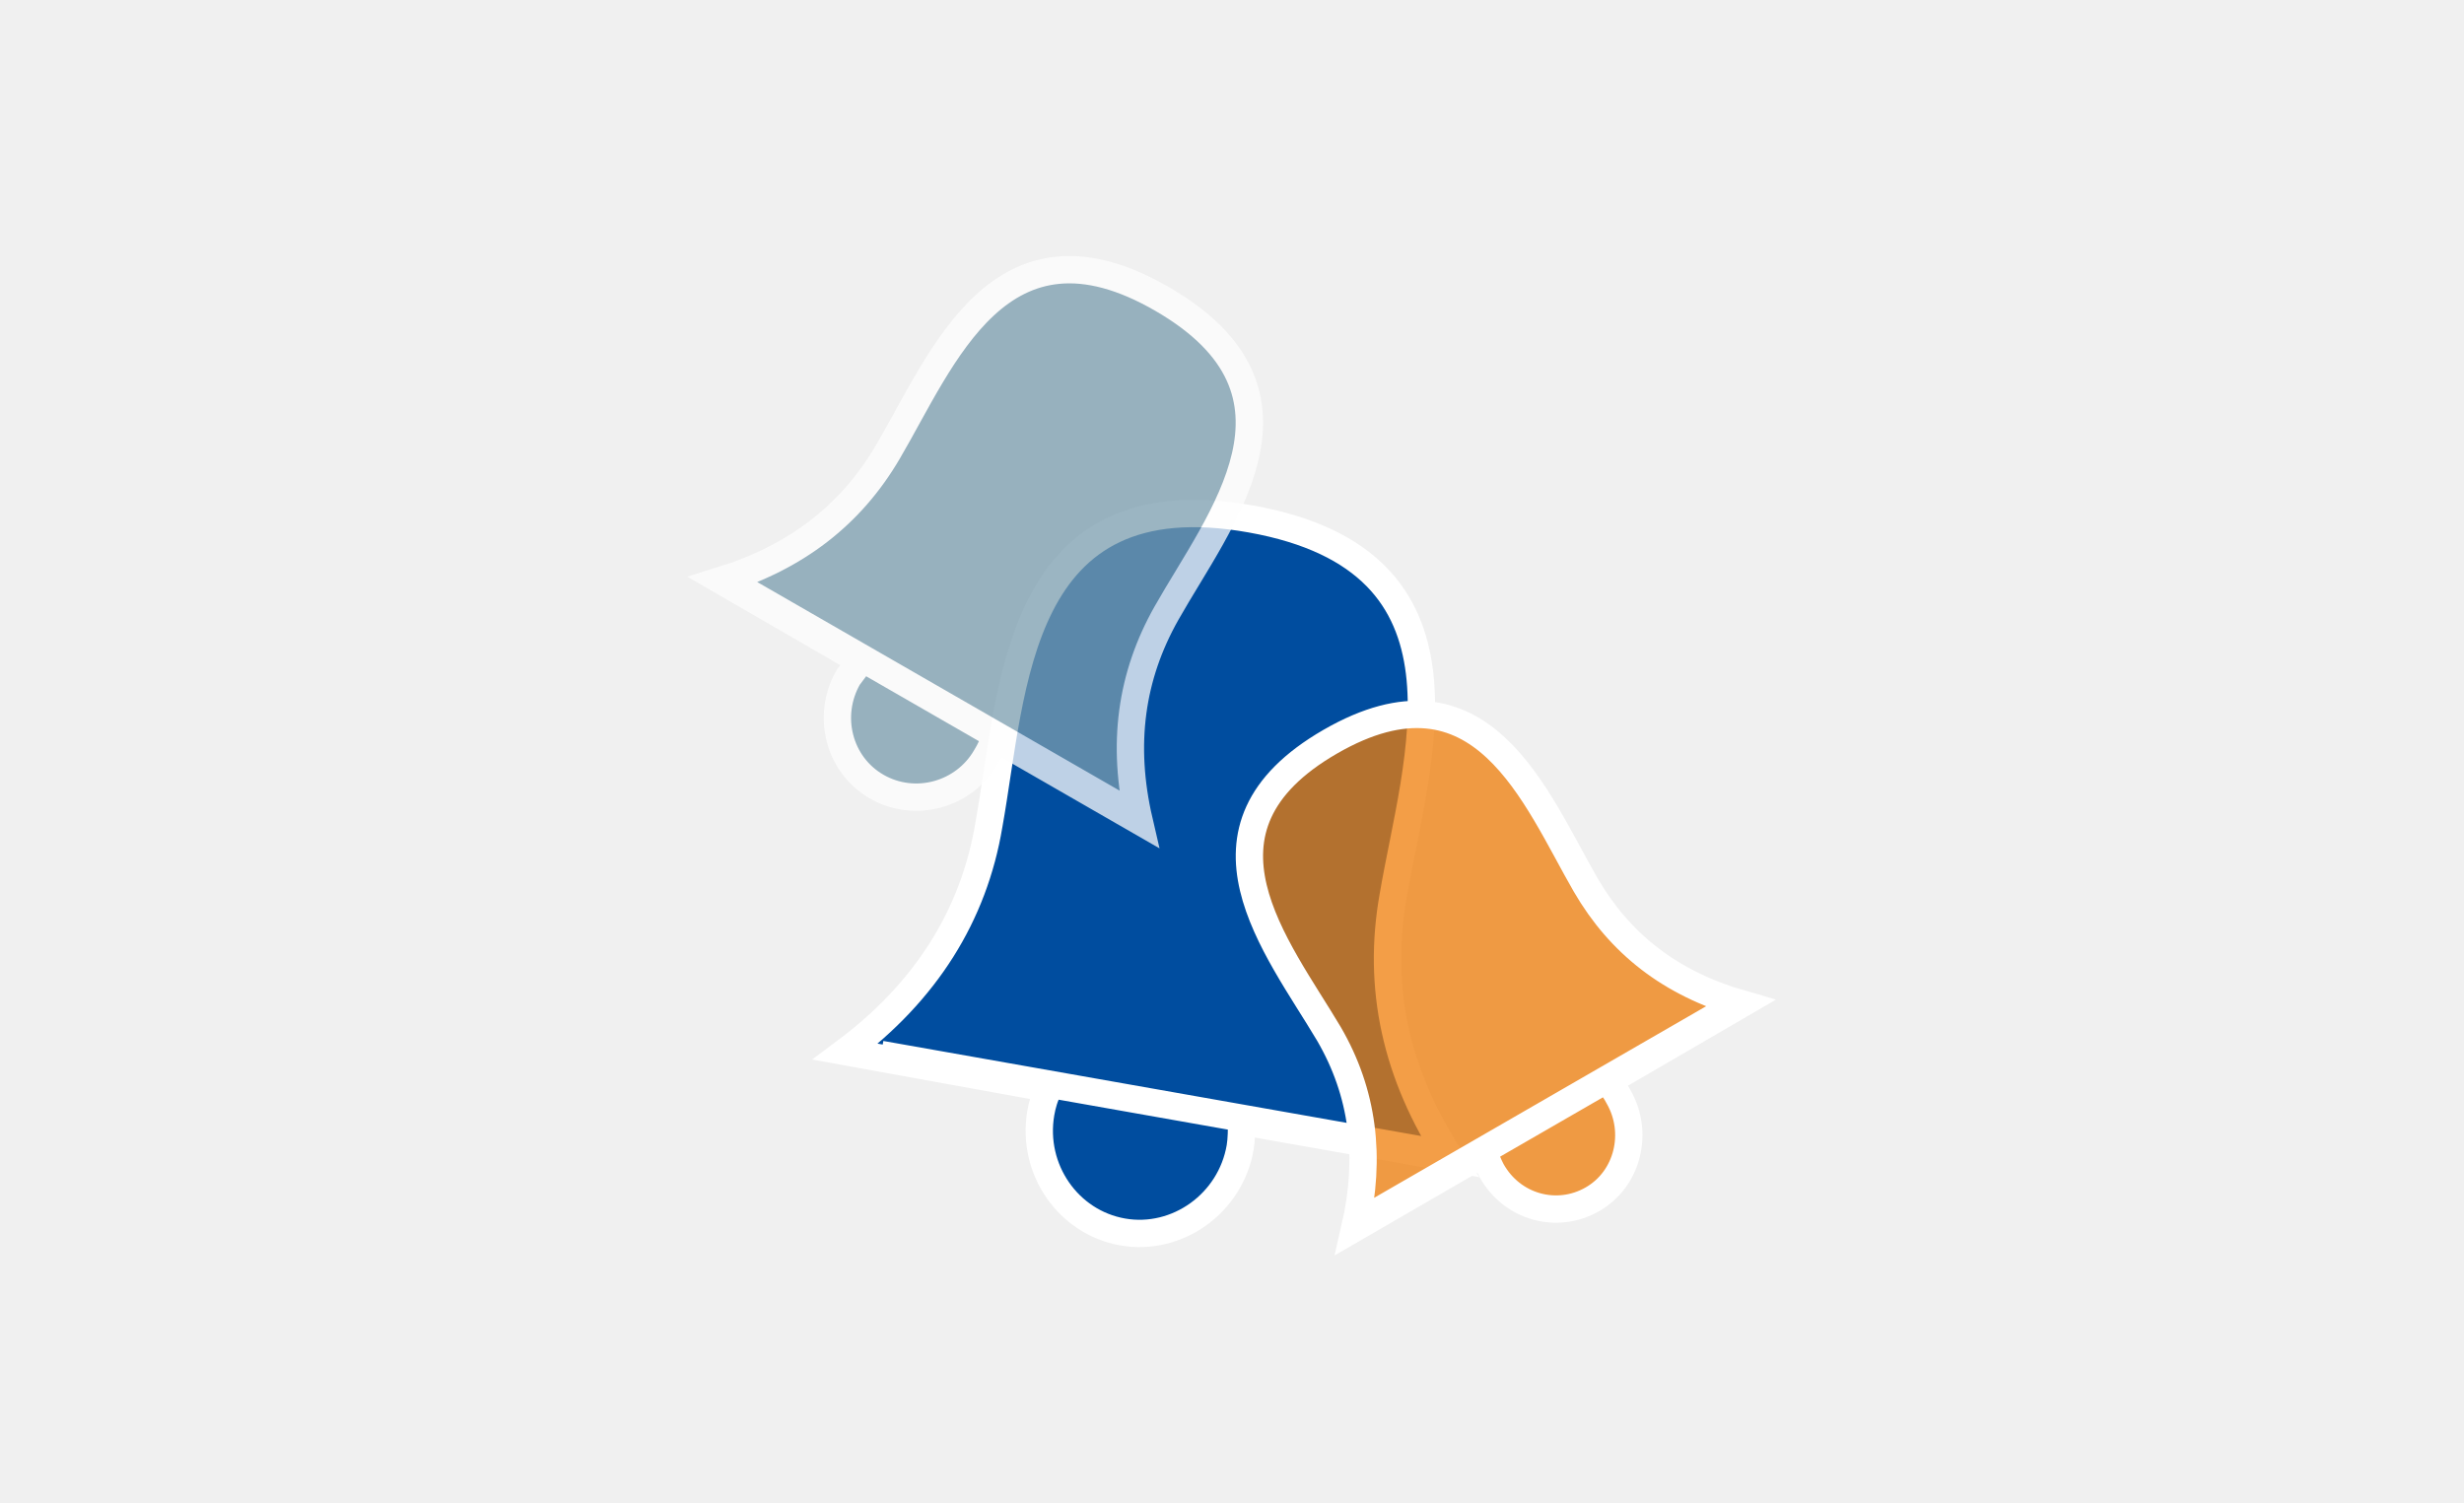
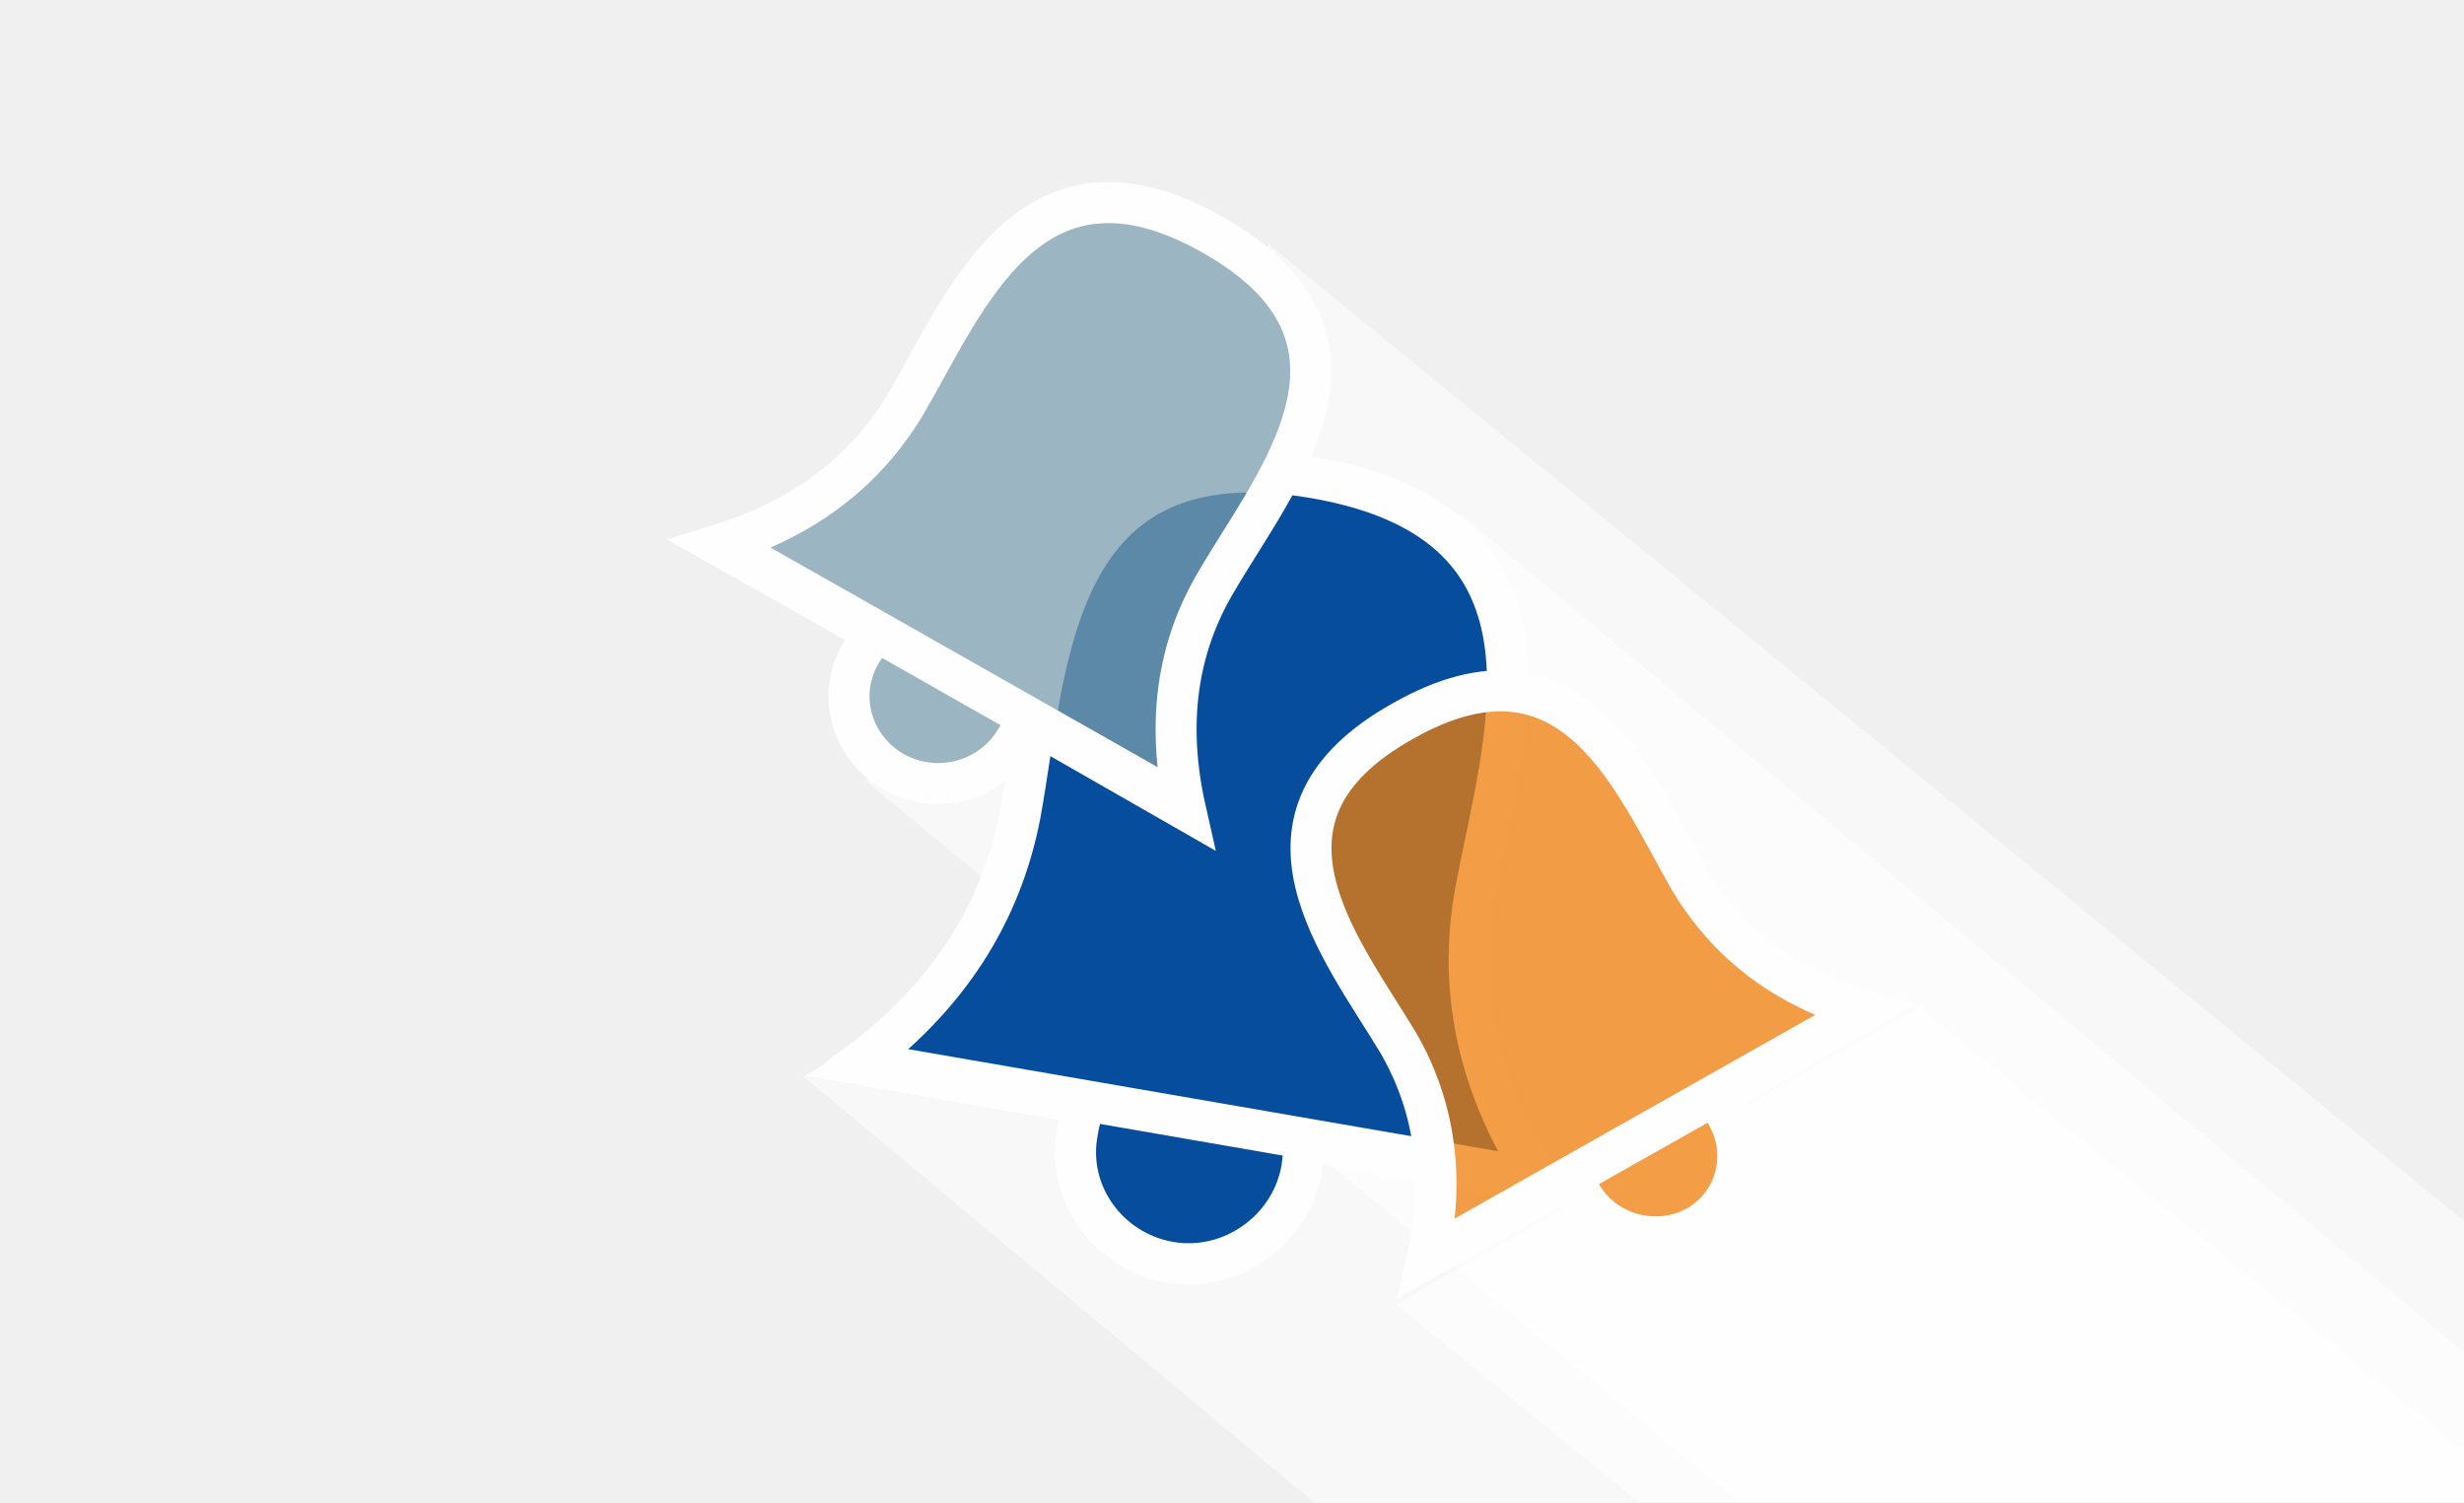
<svg xmlns="http://www.w3.org/2000/svg" version="1.1" id="Ebene_1" x="0px" y="0px" viewBox="0 0 180.4 110" style="enable-background:new 0 0 180.4 110;" xml:space="preserve">
  <style type="text/css">
- 	.st0{fill-rule:evenodd;clip-rule:evenodd;fill:#004D9F;stroke:#FFFFFF;stroke-width:2;}
- 	
- 		.st1{opacity:0.75;fill-rule:evenodd;clip-rule:evenodd;fill:#7A9CAE;stroke:#FEFEFE;stroke-width:2;stroke-miterlimit:10;enable-background:new    ;}
- 	.st2{fill-rule:evenodd;clip-rule:evenodd;fill:#EE7D0A;fill-opacity:0.75;stroke:#FFFFFF;stroke-width:2;}
+ 	.st0{fill-rule:evenodd;clip-rule:evenodd;fill:#FFFFFF;fill-opacity:0.5;}
+ 	.st1{fill-rule:evenodd;clip-rule:evenodd;fill:#FFFFFF;}
+ 	.st2{filter:url(#Adobe_OpacityMaskFilter);}
+ 	.st3{mask:url(#mask-6_2_);fill-rule:evenodd;clip-rule:evenodd;fill:#064E9D;}
+ 	.st4{fill:none;stroke:#FEFEFE;stroke-width:3;}
+ 	.st5{filter:url(#Adobe_OpacityMaskFilter_1_);}
+ 	.st6{opacity:0.75;mask:url(#mask-8_2_);fill-rule:evenodd;clip-rule:evenodd;fill:#7A9CAE;enable-background:new    ;}
+ 	.st7{filter:url(#Adobe_OpacityMaskFilter_2_);}
+ 	.st8{mask:url(#mask-10_2_);fill-rule:evenodd;clip-rule:evenodd;fill:#EE7D0A;fill-opacity:0.75;}
</style>
  <g>
-     <path id="Combined-Shape" class="st0" d="M91.6,38c17.3,3.1,12.1,17.6,10.4,27.6c-1.2,6.7,0.2,13.1,4.2,19.2l0,0l-15.3-2.7   c0,0.6,0,1.3-0.1,1.9c-0.7,4.1-4.6,6.9-8.6,6.2s-6.7-4.6-6-8.7c0.1-0.6,0.3-1.3,0.6-1.8L61.9,77c5.9-4.4,9.4-10,10.5-16.6   C74.2,50.4,74.3,34.9,91.6,38z M64.5,77.2l39.6,7" />
-     <path id="Combined-Shape_1_" class="st1" d="M85.1,21.9c11.9,6.9,4.2,16.1,0.3,23c-2.6,4.6-3.3,9.6-2,15.2l0,0L72.8,54   c-0.1,0.5-0.3,0.9-0.6,1.4c-1.6,2.8-5.2,3.8-8,2.2c-2.8-1.6-3.7-5.2-2.1-8c0.3-0.4,0.6-0.8,0.9-1.2l-10.2-5.9   c5.5-1.7,9.5-4.8,12.2-9.4C69,26.3,73.2,15,85.1,21.9z M54.8,43.4L81.9,59" />
-     <path id="Combined-Shape_2_" class="st2" d="M97.4,54.3c11.1-6.4,15,4.1,18.7,10.5c2.5,4.3,6.2,7.2,11.4,8.7l0,0l-9.8,5.7   c0.3,0.3,0.6,0.7,0.8,1.1c1.5,2.6,0.7,6-1.9,7.5c-2.6,1.5-5.9,0.6-7.4-2.1c-0.2-0.4-0.4-0.8-0.5-1.3l-9.5,5.5   c1.2-5.2,0.6-9.9-1.9-14.2C93.5,69.3,86.3,60.7,97.4,54.3z M100.7,88.8L126,74.2" />
+     <g id="Clip-8">
+       <polygon class="st0" points="102.2,95.5 120,110 180.4,110 180.4,106.2 140.5,73.7   " />
+     </g>
+     <g id="Clip-2">
+       <polygon class="st0" points="63.4,57.2 127.3,110 180.4,110 180.4,89.4 92.9,17.9   " />
+     </g>
+     <polygon id="Path" class="st0" points="64.2,75.9 58.8,78.8 96.2,110 180.4,110 180.4,99 107,37.7  " />
+     <path class="st1" d="M66.4,29.6c-3,5-7.5,8.5-13.7,10.3l11.5,6.5c-0.4,0.4-0.7,0.8-1,1.3c-1.8,3.1-0.8,7.1,2.3,8.8   c3.1,1.8,7.1,0.7,9-2.4c0.3-0.5,0.5-1,0.7-1.5l11.8,6.7c-1.4-6.1-0.7-11.7,2.3-16.8c4.4-7.5,13.1-17.7-0.3-25.3   c-2.9-1.7-5.4-2.4-7.6-2.4C73.5,14.8,69.8,23.7,66.4,29.6z" />
+     <g id="Blau" transform="translate(13, 29.83)">
+       <g id="Clip-16">
+ 		</g>
+       <defs>
+         <filter id="Adobe_OpacityMaskFilter" filterUnits="userSpaceOnUse" x="41.4" y="-5.5" width="73.3" height="78.9">
+           <feColorMatrix type="matrix" values="1 0 0 0 0  0 1 0 0 0  0 0 1 0 0  0 0 0 1 0" />
+         </filter>
+       </defs>
+       <mask maskUnits="userSpaceOnUse" x="41.4" y="-5.5" width="73.3" height="78.9" id="mask-6_2_">
+         <g class="st2">
+           <path id="path-5_2_" class="st1" d="M61.6,29.8c-1.3,7.3-5.3,13.4-11.9,18.3L66.5,51c-0.3,0.6-0.5,1.3-0.6,2      c-0.8,4.5,2.2,8.9,6.7,9.6c4.5,0.8,8.9-2.3,9.7-6.8c0.1-0.7,0.2-1.4,0.1-2.1l17.2,3c-4.5-6.8-6.1-13.9-4.8-21.2      c2-11,7.8-27-11.7-30.4c-1.7-0.3-3.3-0.4-4.7-0.4C63.7,4.7,63.4,19.7,61.6,29.8z" />
+         </g>
+       </mask>
+       <polygon id="Fill-15" class="st3" points="53.7,-5.5 114.7,5 102.3,73.3 41.4,62.8   " />
+     </g>
+     <path id="Stroke-18" class="st4" d="M95.4,83.5c0.1,0.7,0,1.4-0.1,2.1c-0.8,4.5-5.2,7.6-9.7,6.8s-7.6-5.1-6.7-9.6   c0.1-0.7,0.3-1.4,0.6-2l-16.7-2.9c6.6-4.9,10.5-11,11.9-18.3c2-11,2.1-28,21.6-24.6c19.5,3.4,13.7,19.4,11.7,30.4   c-1.3,7.3,0.3,14.4,4.8,21.2L95.4,83.5z M65.7,78.2l44.5,7.7L65.7,78.2z" />
+     <g id="Grau" transform="translate(4, 11.83)">
+       <g id="Clip-21">
+ 		</g>
+       <defs>
+         <filter id="Adobe_OpacityMaskFilter_1_" filterUnits="userSpaceOnUse" x="36.8" y="-11.8" width="72.8" height="73.8">
+           <feColorMatrix type="matrix" values="1 0 0 0 0  0 1 0 0 0  0 0 1 0 0  0 0 0 1 0" />
+         </filter>
+       </defs>
+       <mask maskUnits="userSpaceOnUse" x="36.8" y="-11.8" width="72.8" height="73.8" id="mask-8_2_">
+         <g class="st5">
+           <path id="path-7_2_" class="st1" d="M71.1,40.7c-0.1,0.5-0.4,1-0.7,1.5c-1.8,3.1-5.8,4.2-9,2.4c-3.1-1.8-4.2-5.7-2.3-8.8      c0.3-0.5,0.6-0.9,1-1.3l-11.5-6.5c6.2-1.9,10.7-5.3,13.7-10.3c4.4-7.5,9.1-20,22.5-12.4s4.7,17.8,0.3,25.3      c-3,5-3.7,10.6-2.3,16.8L71.1,40.7z M50.8,29.1l30.5,17.3L50.8,29.1z" />
+         </g>
+       </mask>
+       <polygon id="Fill-20" class="st6" points="65.7,-11.8 109.7,13 80.8,62 36.8,37.2   " />
+     </g>
+     <g id="Orange" transform="translate(43, 44.83)">
+       <g id="Clip-24">
+ 		</g>
+       <defs>
+         <filter id="Adobe_OpacityMaskFilter_2_" filterUnits="userSpaceOnUse" x="36.1" y="-8.5" width="69" height="69.9">
+           <feColorMatrix type="matrix" values="1 0 0 0 0  0 1 0 0 0  0 0 1 0 0  0 0 0 1 0" />
+         </filter>
+       </defs>
+       <mask maskUnits="userSpaceOnUse" x="36.1" y="-8.5" width="69" height="69.9" id="mask-10_2_">
+         <g class="st7">
+           <path id="path-9_2_" class="st1" d="M82.5,35.5c0.4,0.4,0.7,0.8,0.9,1.2c1.7,2.9,0.7,6.6-2.2,8.2c-2.9,1.6-6.7,0.6-8.4-2.3      c-0.3-0.5-0.5-0.9-0.6-1.4l-10.7,6c1.3-5.7,0.6-11-2.1-15.7c-4.2-7-12.2-16.6,0.3-23.6s16.9,4.5,21,11.6c2.8,4.7,7,7.9,12.8,9.6      L82.5,35.5z" />
+         </g>
+       </mask>
+       <polygon id="Fill-23" class="st8" points="36.1,15.1 77.8,-8.5 105.1,37.9 63.4,61.5   " />
+     </g>
+     <path id="Stroke-26" class="st4" d="M75.1,52.6c-0.1,0.5-0.4,1-0.7,1.5c-1.8,3.1-5.8,4.2-9,2.4c-3.1-1.8-4.2-5.7-2.3-8.8   c0.3-0.5,0.6-0.9,1-1.3l-11.5-6.5c6.2-1.9,10.7-5.3,13.7-10.3c4.4-7.5,9.1-20,22.5-12.4s4.7,17.8,0.3,25.3c-3,5-3.7,10.6-2.3,16.8   L75.1,52.6z M54.8,40.9l30.5,17.3L54.8,40.9z" />
+     <path id="Stroke-28" class="st4" d="M125.5,80.4c0.4,0.4,0.7,0.8,0.9,1.2c1.7,2.9,0.7,6.6-2.2,8.2c-2.9,1.6-6.7,0.6-8.4-2.3   c-0.3-0.5-0.5-0.9-0.6-1.4l-10.7,6c1.3-5.7,0.6-11-2.1-15.7c-4.2-7-12.2-16.6,0.3-23.6c12.5-7.1,16.9,4.5,21,11.6   c2.8,4.7,7,7.9,12.8,9.6L125.5,80.4z M106.4,91l28.5-16.1L106.4,91z" />
  </g>
</svg>
